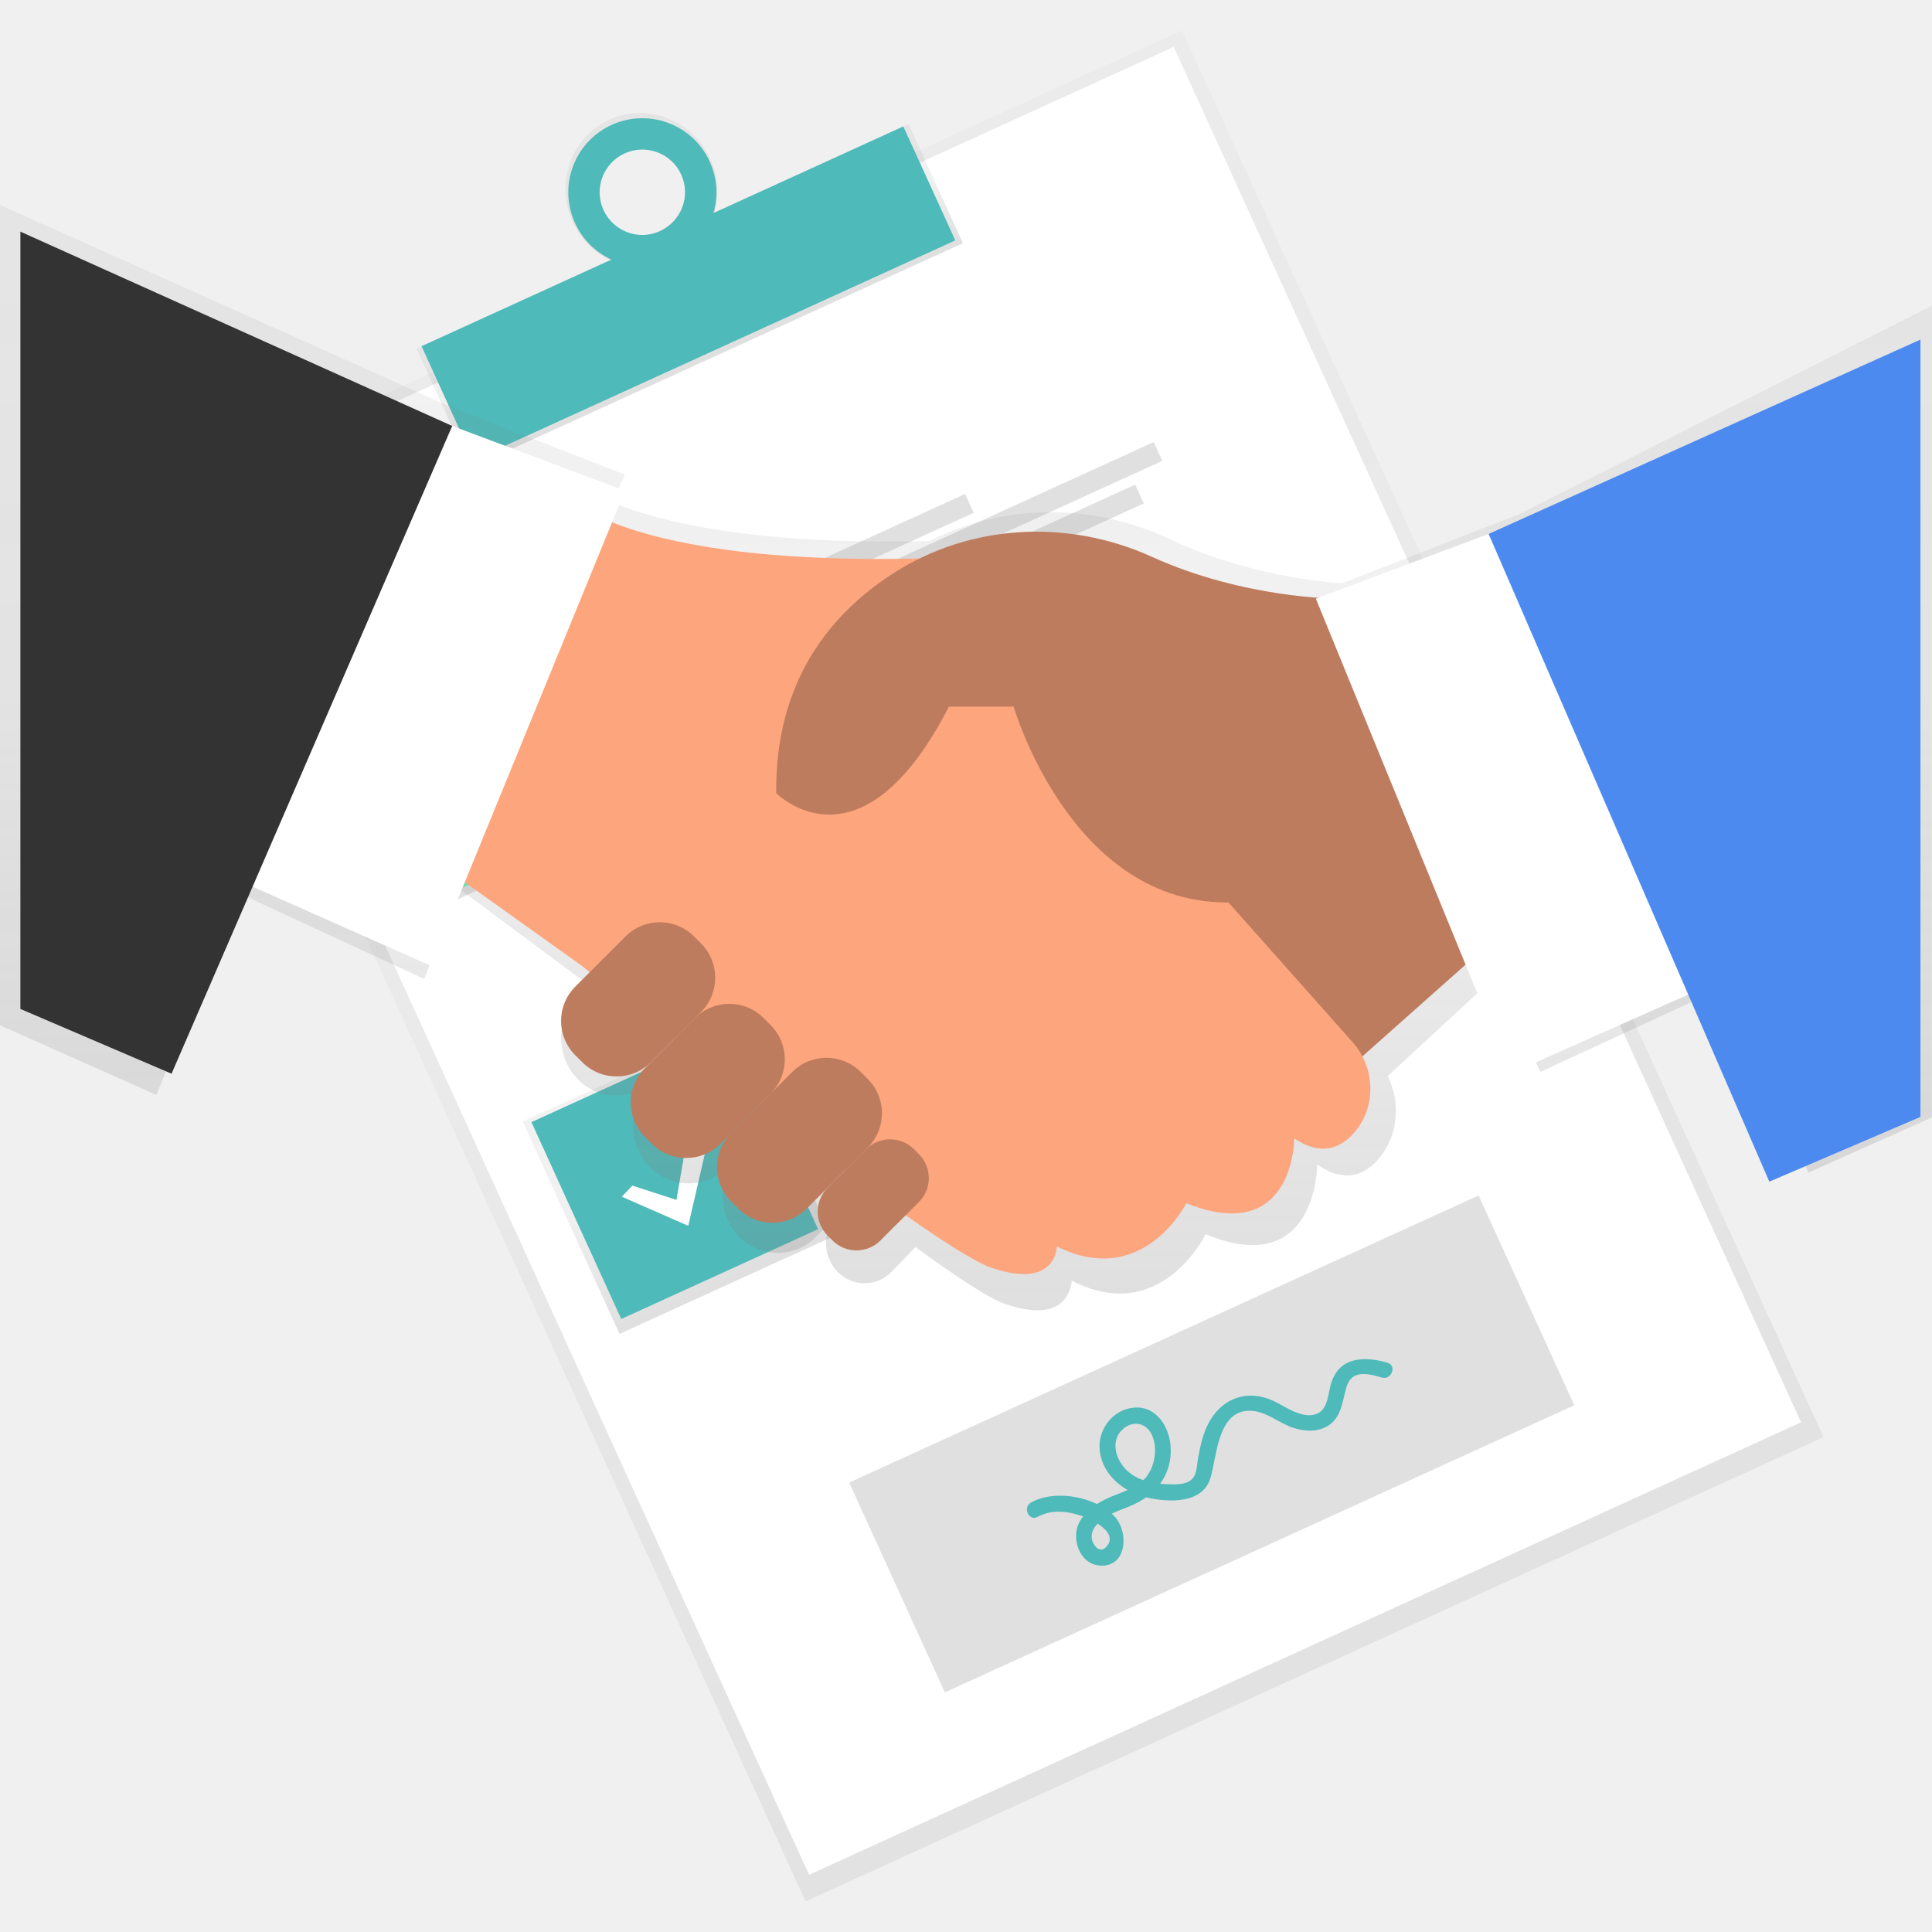
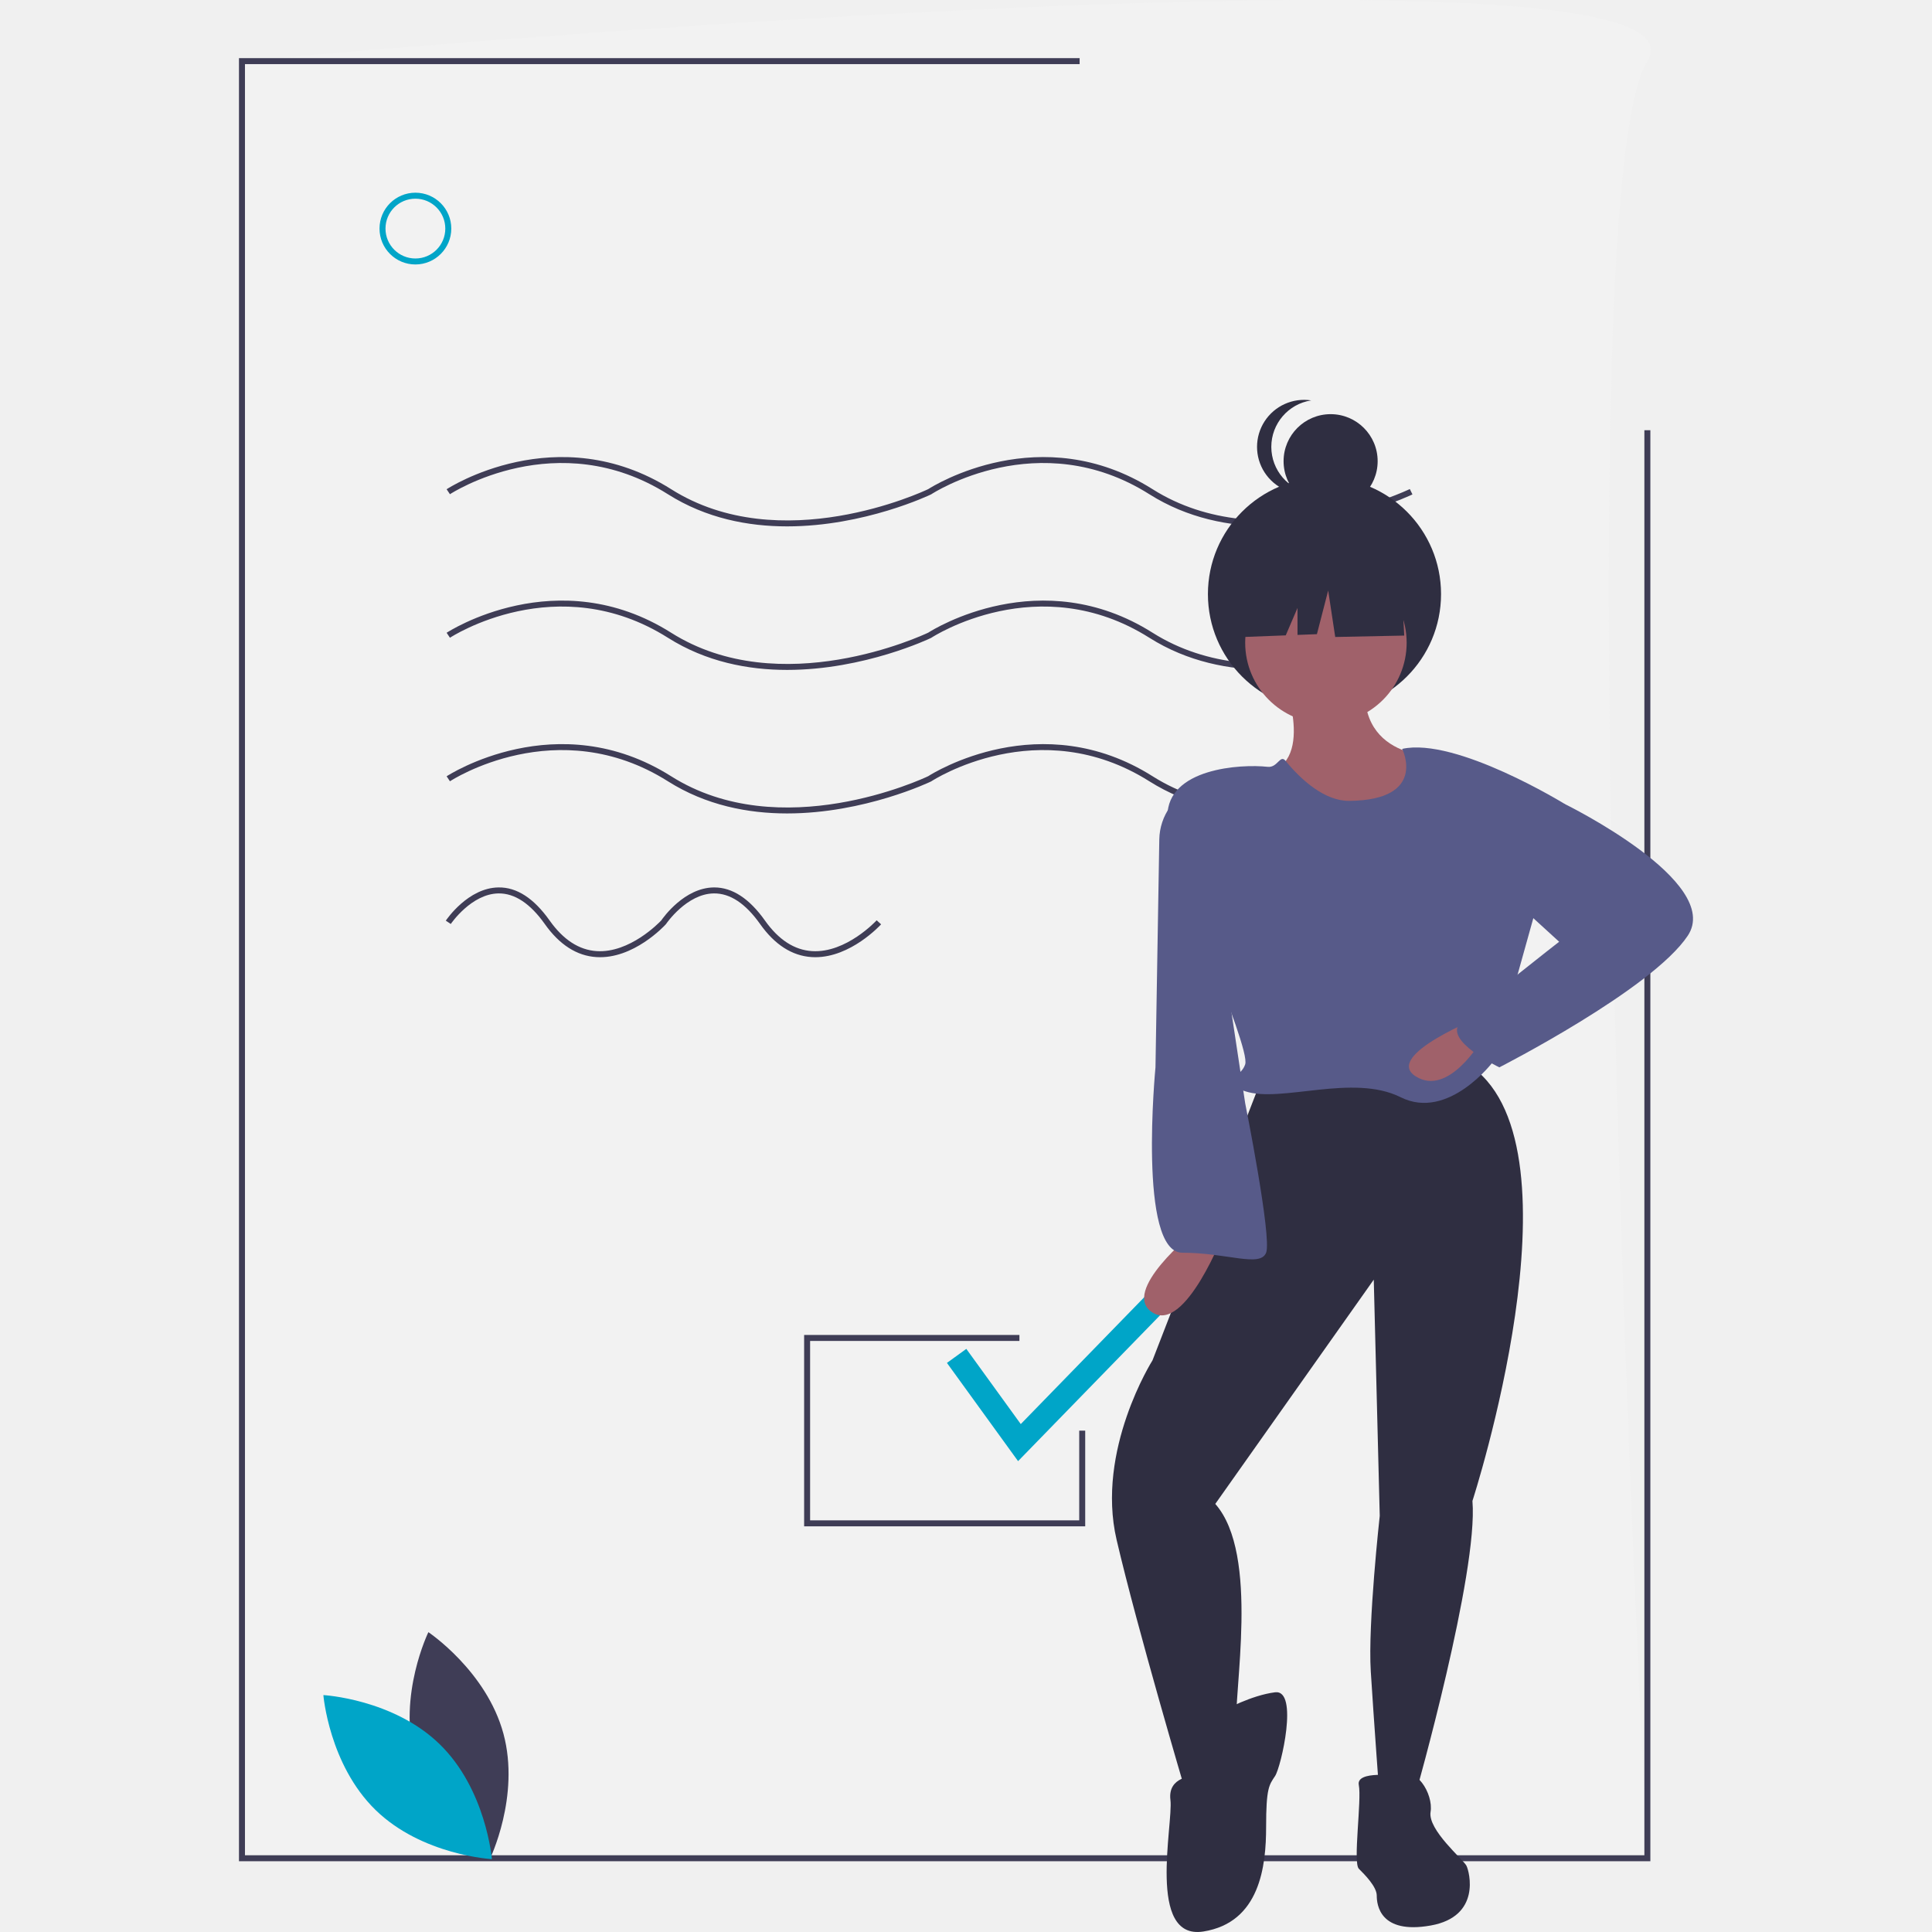
- <svg xmlns="http://www.w3.org/2000/svg" xmlns:xlink="http://www.w3.org/1999/xlink" id="196ecc45-c3c6-4b7d-8685-374129418fe3" data-name="Layer 1" width="350" height="350" viewBox="0 0 885 856.96">
-   <defs>
-     <linearGradient id="431b905b-f630-4d26-9705-072736e3fa0a" x1="613.19" y1="813.7" x2="613.19" y2="105.57" gradientTransform="translate(-0.86 -10.23)" gradientUnits="userSpaceOnUse">
-       <stop offset="0" stop-color="gray" stop-opacity="0.25" />
-       <stop offset="0.54" stop-color="gray" stop-opacity="0.12" />
-       <stop offset="1" stop-color="gray" stop-opacity="0.1" />
-     </linearGradient>
-     <linearGradient id="82c9264e-9b45-4df5-9d25-f7dacbcab158" x1="613.84" y1="152.52" x2="613.84" y2="92.5" gradientTransform="translate(-140.84 19.9)" xlink:href="#431b905b-f630-4d26-9705-072736e3fa0a" />
-     <linearGradient id="e7f96ace-9b05-41bf-887d-5e87841d3793" x1="613.84" y1="104.78" x2="613.84" y2="33.84" gradientTransform="translate(-136.32 285.71) rotate(-24.52)" xlink:href="#431b905b-f630-4d26-9705-072736e3fa0a" />
-     <linearGradient id="0e5c1f30-7912-44d8-85da-be3b7e04fbbd" x1="440.4" y1="329.87" x2="440.4" y2="222.94" gradientTransform="translate(-61.32 78.01)" xlink:href="#431b905b-f630-4d26-9705-072736e3fa0a" />
-     <linearGradient id="f5898732-89b1-47b9-bad4-993f506fb52e" x1="440.76" y1="541.79" x2="440.76" y2="434.85" gradientTransform="translate(26.6 58.74)" xlink:href="#431b905b-f630-4d26-9705-072736e3fa0a" />
-     <linearGradient id="f9eac279-a8ac-46d5-97b7-7547b98d8743" x1="440.4" y1="302" x2="440.4" y2="249.51" gradientTransform="translate(-293.43 264.79) rotate(-24.52)" xlink:href="#431b905b-f630-4d26-9705-072736e3fa0a" />
-     <linearGradient id="56bc9504-3ea8-4a78-ad29-d599ef16b1a5" x1="599.62" y1="607.1" x2="599.62" y2="100.78" gradientTransform="matrix(1, 0, 0, 1, 0, 0)" xlink:href="#431b905b-f630-4d26-9705-072736e3fa0a" />
-   </defs>
-   <g opacity="0.5">
-     <rect x="356.07" y="95.34" width="512.51" height="708.13" transform="translate(-288.4 273.74) rotate(-24.52)" fill="url(#431b905b-f630-4d26-9705-072736e3fa0a)" />
-   </g>
-   <rect x="361.51" y="100.79" width="499.47" height="692.48" transform="translate(-287.52 273.08) rotate(-24.52)" fill="#fff" />
-   <rect x="349.12" y="112.4" width="247.78" height="60.02" transform="translate(-173.56 188.23) rotate(-24.52)" fill="url(#82c9264e-9b45-4df5-9d25-f7dacbcab158)" />
-   <path d="M436.21,61.74c-17.4,7.94-24.92,28.82-16.79,46.64s28.83,25.83,46.23,17.89,24.92-28.82,16.79-46.64S453.61,53.8,436.21,61.74Zm23.21,50.88a20.47,20.47,0,1,1,9.69-26.91A20.23,20.23,0,0,1,459.42,112.63Z" transform="translate(-157.12 -20.92)" fill="url(#e7f96ace-9b05-41bf-887d-5e87841d3793)" />
-   <rect x="351.19" y="112.55" width="242.56" height="57.38" transform="translate(-173.12 187.91) rotate(-24.52)" fill="#4ebaba" />
-   <path d="M437.29,64.12a33.91,33.91,0,1,0,44.92,16.78A33.91,33.91,0,0,0,437.29,64.12Zm22.19,48.65a19.56,19.56,0,1,1,9.68-25.92A19.56,19.56,0,0,1,459.48,112.76Z" transform="translate(-157.12 -20.92)" fill="#4ebaba" />
-   <rect x="325.61" y="300.95" width="106.94" height="106.94" transform="translate(-270.02 168.37) rotate(-24.52)" fill="url(#0e5c1f30-7912-44d8-85da-be3b7e04fbbd)" />
-   <rect x="413.89" y="493.6" width="106.94" height="106.94" transform="translate(-342.01 222.39) rotate(-24.52)" fill="url(#f5898732-89b1-47b9-bad4-993f506fb52e)" />
-   <rect x="329.52" y="304.86" width="99.11" height="99.11" transform="translate(-270.02 168.37) rotate(-24.52)" fill="#69f0ae" />
-   <rect x="416.66" y="495.88" width="99.11" height="99.11" transform="translate(-341.44 221.76) rotate(-24.52)" fill="#4ebaba" />
-   <rect x="471.46" y="260.92" width="135.85" height="9.48" transform="translate(-218.73 226.9) rotate(-24.52)" fill="#e0e0e0" />
-   <rect x="473.37" y="255.5" width="224.31" height="9.48" transform="translate(-212.31 245.56) rotate(-24.52)" fill="#e0e0e0" />
-   <rect x="479.98" y="271.71" width="208.51" height="9.48" transform="translate(-219.16 246.49) rotate(-24.52)" fill="#e0e0e0" />
-   <rect x="558.6" y="451.95" width="135.85" height="9.48" transform="translate(-290.15 280.29) rotate(-24.52)" fill="#e0e0e0" />
-   <rect x="560.51" y="446.52" width="224.31" height="9.48" transform="translate(-283.73 298.95) rotate(-24.52)" fill="#e0e0e0" />
-   <rect x="567.12" y="462.74" width="208.51" height="9.48" transform="translate(-290.58 299.88) rotate(-24.52)" fill="#e0e0e0" />
-   <polygon points="199.04 337.46 222.26 345 229.9 300.31 241.2 303.4 228.49 358.65 193.47 343.3 199.04 337.46" fill="url(#f9eac279-a8ac-46d5-97b7-7547b98d8743)" />
-   <polygon points="202 336.87 222.19 343.42 228.83 304.56 238.65 307.25 227.6 355.29 197.15 341.95 202 336.87" fill="#fff" />
-   <polygon points="289.68 529.08 309.87 535.63 316.51 496.77 326.33 499.46 315.28 547.5 284.83 534.16 289.68 529.08" fill="#fff" />
-   <rect x="553.74" y="615.49" width="316.9" height="105.63" transform="translate(-370.25 334.93) rotate(-24.52)" fill="#e0e0e0" />
-   <path d="M792.63,631.1c-11.08-3.16-22.42-2.56-25.95,10.11-1.19,4.27-1.33,10.9-5.91,13.1-6.74,3.24-14.87-3.24-20.72-5.88-10.9-4.92-22.09-1.57-28.4,8.77-3.2,5.24-4.57,11.27-5.66,17.24-.47,2.59-.53,5.79-1.62,8.23-2.09,4.67-8.63,4.25-12.92,4.07-.94,0-1.9-.11-2.86-.21a25.33,25.33,0,0,0,4.8-16.13c-.28-9.47-6.43-19.83-17.18-18.67-9.63,1-16.41,10.3-15.33,19.71.92,8,6.13,14.2,12.81,18-3.28,1.45-6.78,2.58-9.88,4.08a41.43,41.43,0,0,0-4.21,2.35c-9.37-4.52-21.68-5.37-30.11-.76-4.08,2.23-1.1,8.86,3,6.61,6.42-3.51,13.5-2.63,20.21-.4l.56.2a18.06,18.06,0,0,0-1.75,2.71c-3.79,7.36,0,19,9.22,19.8,13,1.11,13.61-16.07,6.55-22.91-.3-.29-.6-.57-.92-.84,2.92-1.41,6.08-2.47,8.87-3.66a36.89,36.89,0,0,0,6.9-3.84l.5.13c9.93,2.25,25.43,2.95,29-9.08,3.06-10.44,3.35-32.61,19.85-30.56,6.73.83,12.25,6,18.65,7.87,5.73,1.71,12.36,1.78,17.06-2.44,3.88-3.48,4.75-8.62,5.94-13.42.61-2.48,1.21-5.44,3.23-7.21,3.65-3.19,9.68-1.31,13.75-.15C794.56,639.18,797.14,632.38,792.63,631.1Zm-129,84.59c-2.19,2.17-4.51.45-5.68-1.82-1.42-2.76-.81-5.48,1-7.91a13.74,13.74,0,0,1,.95-1.14C664.23,707.62,667.77,711.63,663.67,715.69Zm7.68-54c4.5-4.18,10.77-3.26,13.45,2.48s1.5,13.84-2.26,18.9a15.26,15.26,0,0,1-1.65,1.86,21.07,21.07,0,0,1-7.13-4.07C668.4,676.06,665.39,667.19,671.35,661.66Z" transform="translate(-157.12 -20.92)" fill="#4ebaba" />
-   <path d="M852.6,242.63l-80.72,31.47c-15.18-1.13-47.12-5.25-78.82-20.2-35.29-16.64-75.72-16.6-110,.83-79,1.89-122.48-8.23-145.68-17.81l6.12-12.56-81.82-31.9L157.12,100.78V476.54l71.59,31.9,38.4-92.12,84.33,39,16.19-41.14L423,455.27l3.77,3.17-5.19,5.39a27.06,27.06,0,0,0,0,37.21h0a24.64,24.64,0,0,0,35.8,0l-2.84,3a27.06,27.06,0,0,0,0,37.21h0a24.64,24.64,0,0,0,35.8,0l16.4-17.05h0L495.48,535.9a27.06,27.06,0,0,0,0,37.21h0a24.64,24.64,0,0,0,35.8,0l16.19-16.83h0l-6.81,7.08a18.9,18.9,0,0,0,0,26,17.21,17.21,0,0,0,25,0l10.8-11.22c18.55,13.55,33.56,23.44,40.91,26C648,614.76,648,593.49,648,593.49c40.91,21.26,61.37-21.26,61.37-21.26,51.14,21.26,51.14-31.9,51.14-31.9,12.78,8.86,22,4.8,28.44-3,8.77-10.58,9.84-25.51,3.82-37.49l48.88-45.17,21.14,43.22,84.33-39,38.4,85.13,56.55-25.25V146.94Z" transform="translate(-157.12 -20.92)" fill="url(#56bc9504-3ea8-4a78-ad29-d599ef16b1a5)" />
-   <polygon points="681.9 418.48 592.88 497.6 523.65 369.02 681.9 329.46 681.9 418.48" fill="#be7c5e" />
-   <path d="M413.72,231.69s28.57,39.56,197.81,29.67l98.91,148.36,66.28,74.57c10.41,11.72,11,29.49.78,41.37-6.21,7.21-15.14,11-27.5,2.75,0,0,0,49.45-49.45,29.67,0,0-19.78,39.56-59.34,19.78,0,0,0,19.78-29.67,9.89S423.61,449.29,423.61,449.29l-69.23-49.45Z" transform="translate(-157.12 -20.92)" fill="#fda57d" />
-   <path d="M769.78,281.15s-42.74,0-85-19.19c-38.43-17.43-83.18-15.21-118.64,7.67-28.9,18.65-53.94,49.53-53.47,100.53,0,0,38.46,39.56,79.12-39.56h29.67s28.57,98.91,108.8,89,98.91-19.78,98.91-19.78Z" transform="translate(-157.12 -20.92)" fill="#be7c5e" />
-   <rect x="456.83" y="463.57" width="48.96" height="76.93" rx="22.21" ry="22.21" transform="translate(338.85 -214.21) rotate(45)" fill="#be7c5e" />
-   <rect x="424.96" y="426.21" width="48.96" height="76.93" rx="22.21" ry="22.21" transform="translate(303.09 -202.62) rotate(45)" fill="#be7c5e" />
-   <rect x="498.86" y="487.27" width="48.96" height="83.92" rx="22.21" ry="22.21" transform="translate(370.39 -235.97) rotate(45)" fill="#be7c5e" />
-   <rect x="540.04" y="526.26" width="34.19" height="55.95" rx="15.51" ry="15.51" transform="translate(397.97 -252.54) rotate(45)" fill="#be7c5e" />
-   <polygon points="780.8 438.26 691.79 477.82 602.77 260.23 681.9 230.56 780.8 438.26" fill="#fff" />
-   <polygon points="108.25 388.81 197.26 428.37 286.28 210.78 207.15 181.1 108.25 388.81" fill="#fff" />
-   <polygon points="9.34 92.09 207.15 181.1 78.58 477.82 9.34 448.15 9.34 92.09" fill="#333" />
-   <polygon points="879.71 141.54 681.9 230.56 810.48 527.27 879.71 497.6 879.71 141.54" fill="#4d8af0" />
+ <svg xmlns="http://www.w3.org/2000/svg" id="b783d195-b08f-4839-b9b5-a9b86d08906a" data-name="Layer 1" width="350" height="350" viewBox="0 0 574.995 764">
+   <path d="M869.443,802.835H313.685V92.175s590.049-54.393,555.758,0S869.443,802.835,869.443,802.835Z" transform="translate(-312.5026 -68)" fill="#f2f2f2" />
+   <polygon points="558.123 736.018 0 736.018 0 22.992 332.43 22.992 332.43 25.357 2.365 25.357 2.365 733.653 555.758 733.653 555.758 170.13 558.123 170.13 558.123 736.018" fill="#3f3d56" />
+   <path d="M719.65,276.153c-15.433.001-32.036-3.172-47.128-12.703-43.778-27.652-85.796-.296-86.215-.016l-.136.078c-.389.191-26.34,12.639-56.899,12.642-15.433.001-32.036-3.172-47.128-12.703-43.778-27.652-85.796-.296-86.215-.016l-1.312-1.968c.433-.288,43.729-28.474,88.79-.016,43.207,27.291,99.487,1.006,101.662-.033,2.064-1.329,44.541-27.864,88.715.033,43.869,27.706,101.149.22,101.722-.062l1.04,2.124C776.159,263.702,750.209,276.151,719.65,276.153Z" transform="translate(-312.5026 -68)" fill="#3f3d56" />
+   <path d="M719.65,332.911c-15.433.001-32.036-3.172-47.128-12.703-43.778-27.651-85.796-.296-86.215-.016l-.136.078c-.389.191-26.34,12.639-56.899,12.642-15.433.001-32.036-3.172-47.128-12.703-43.778-27.651-85.796-.296-86.215-.016l-1.312-1.968c.433-.288,43.729-28.474,88.79-.016,43.207,27.291,99.487,1.006,101.662-.033,2.064-1.329,44.541-27.864,88.715.033,43.869,27.708,101.149.219,101.722-.062l1.04,2.124C776.159,320.46,750.209,332.909,719.65,332.911Z" transform="translate(-312.5026 -68)" fill="#3f3d56" />
+   <path d="M719.65,389.67c-15.433.001-32.036-3.172-47.128-12.703-43.778-27.652-85.796-.297-86.215-.016l-.136.078c-.389.191-26.34,12.639-56.899,12.642-15.433.001-32.036-3.172-47.128-12.703-43.778-27.652-85.796-.297-86.215-.016l-1.312-1.968c.433-.288,43.729-28.474,88.79-.016,43.207,27.291,99.487,1.006,101.662-.033,2.064-1.329,44.541-27.865,88.715.033,43.869,27.706,101.149.22,101.722-.062l1.04,2.124C776.159,377.218,750.209,389.667,719.65,389.67Z" transform="translate(-312.5026 -68)" fill="#3f3d56" />
+   <path d="M540.418,446.52c-.476,0-.954-.014-1.435-.044-7.739-.48-14.604-4.877-20.404-13.069-5.748-8.118-11.858-12.191-18.298-12.112-10.746.136-18.806,11.968-18.887,12.088l-.109.139c-.517.566-12.822,13.875-27.44,12.955-7.739-.48-14.604-4.877-20.404-13.069-5.748-8.118-11.911-12.191-18.298-12.112-10.746.136-18.806,11.968-18.887,12.088l-1.964-1.318c.356-.53,8.847-12.984,20.821-13.135,7.251-.125,14.034,4.32,20.258,13.111,5.364,7.575,11.625,11.637,18.611,12.073,13.028.804,24.614-11.187,25.504-12.131.823-1.199,9.157-12.907,20.765-13.054.073-.001.147-.001.219-.001,7.138,0,13.877,4.409,20.039,13.112,5.364,7.575,11.625,11.637,18.611,12.073,13.502.855,25.439-12.058,25.557-12.188l1.746,1.595C565.923,434.07,554.388,446.519,540.418,446.52Z" transform="translate(-312.5026 -68)" fill="#3f3d56" />
+   <polygon points="334.637 603.582 223.486 603.582 223.486 527.904 308.623 527.904 308.623 530.269 225.851 530.269 225.851 601.217 332.272 601.217 332.272 565.743 334.637 565.743 334.637 603.582" fill="#3f3d56" />
+   <path d="M382.268,172.582a14.19,14.19,0,1,1,14.19-14.19A14.206,14.206,0,0,1,382.268,172.582Zm0-26.014a11.825,11.825,0,1,0,11.825,11.825A11.838,11.838,0,0,0,382.268,146.568Z" transform="translate(-312.5026 -68)" fill="#00a5c8" />
+   <polygon points="308.091 577.802 279.96 538.955 287.623 533.408 309.155 563.144 391.554 478.489 398.332 485.087 308.091 577.802" fill="#00a5c8" />
+   <path d="M725.774,337.536S739.963,374.192,713.949,374.192s40.204,36.656,66.218,15.372,10.642-22.467,10.642-22.467-34.291,3.547-33.109-27.197Z" transform="translate(-312.5026 -68)" fill="#a0616a" />
+   <circle cx="429.257" cy="234.94" r="46.094" fill="#2f2e41" />
+   <path d="M718.679,490.074,673.745,605.955s-22.467,35.474-14.19,70.948,27.197,99.327,27.197,99.327,21.284-8.277,20.102-23.649,9.46-69.765-8.277-89.867l62.671-88.685,2.365,93.415s-4.73,42.569-3.547,61.488,3.547,50.846,3.547,50.846l14.19-2.365s24.832-87.502,22.467-115.881c0,0,44.934-138.348,0-171.457Z" transform="translate(-312.5026 -68)" fill="#2f2e41" />
+   <path d="M690.3,770.318s-10.642,0-9.46,9.46-9.46,55.576,13.007,52.028,24.832-26.014,24.832-41.386,1.182-16.555,3.547-20.102,9.46-34.291,0-33.109-20.102,7.095-20.102,7.095S705.672,770.318,690.3,770.318Z" transform="translate(-312.5026 -68)" fill="#2f2e41" />
+   <path d="M770.707,770.318s-16.554-2.365-15.372,3.547-2.365,30.744,0,33.109,7.095,7.095,7.095,10.642,1.182,15.372,21.284,11.825,15.372-21.284,14.19-23.649-15.372-14.19-14.19-21.284S777.802,765.588,770.707,770.318Z" transform="translate(-312.5026 -68)" fill="#2f2e41" />
+   <circle cx="429.826" cy="254.164" r="31.927" fill="#a0616a" />
+   <path d="M772.481,364.141s10.216,20.212-20.862,20.563c-9.762.11-19.072-8.278-25.254-15.833-2.182-2.667-3.104,2.808-7.095,2.365-10.642-1.182-39.613.591-39.613,19.511s33.109,91.05,30.744,98.144-14.19,5.912,0,10.642,42.569-7.095,61.488,2.365,36.656-14.19,36.656-14.19L836.925,386.017S793.765,359.412,772.481,364.141Z" transform="translate(-312.5026 -68)" fill="#575a89" />
+   <path d="M690.3,555.109s-29.562,23.649-16.554,31.927,28.379-31.927,28.379-31.927Z" transform="translate(-312.5026 -68)" fill="#a0616a" />
+   <path d="M803.816,469.972s-39.021,15.372-26.014,23.649,26.014-14.19,26.014-14.19Z" transform="translate(-312.5026 -68)" fill="#a0616a" />
+   <path d="M691.482,378.922h0a22.755,22.755,0,0,0-15.044,21.028l-1.51,90.123s-7.095,73.313,10.642,73.313,30.744,5.912,33.109,0-8.277-59.123-8.277-59.123Z" transform="translate(-312.5026 -68)" fill="#575a89" />
+   <path d="M814.458,382.47l22.467,3.547s62.671,30.744,48.481,52.028S810.911,490.074,810.911,490.074s-22.467-10.642-15.372-17.737,39.021-31.927,39.021-31.927l-27.197-24.832Z" transform="translate(-312.5026 -68)" fill="#575a89" />
+   <polygon points="459.681 229.613 436.289 217.361 403.987 222.373 397.304 251.891 413.941 251.251 418.588 240.406 418.588 251.072 426.265 250.777 430.72 233.512 433.505 251.891 460.794 251.334 459.681 229.613" fill="#2f2e41" />
+   <circle cx="431.683" cy="182.377" r="18.599" fill="#2f2e41" />
+   <path d="M720.734,244.717a18.604,18.604,0,0,1,15.769-18.385,18.599,18.599,0,1,0,0,36.77A18.604,18.604,0,0,1,720.734,244.717Z" transform="translate(-312.5026 -68)" fill="#2f2e41" />
+   <path d="M382.013,763.063c6.706,24.791,29.677,40.144,29.677,40.144s12.098-24.84,5.391-49.631-29.677-40.144-29.677-40.144S375.307,738.272,382.013,763.063Z" transform="translate(-312.5026 -68)" fill="#3f3d56" />
+   <path d="M391.868,757.735c18.402,17.914,20.65,45.452,20.65,45.452s-27.588-1.506-45.991-19.42-20.65-45.452-20.65-45.452S373.466,739.821,391.868,757.735Z" transform="translate(-312.5026 -68)" fill="#00a5c8" />
</svg>
